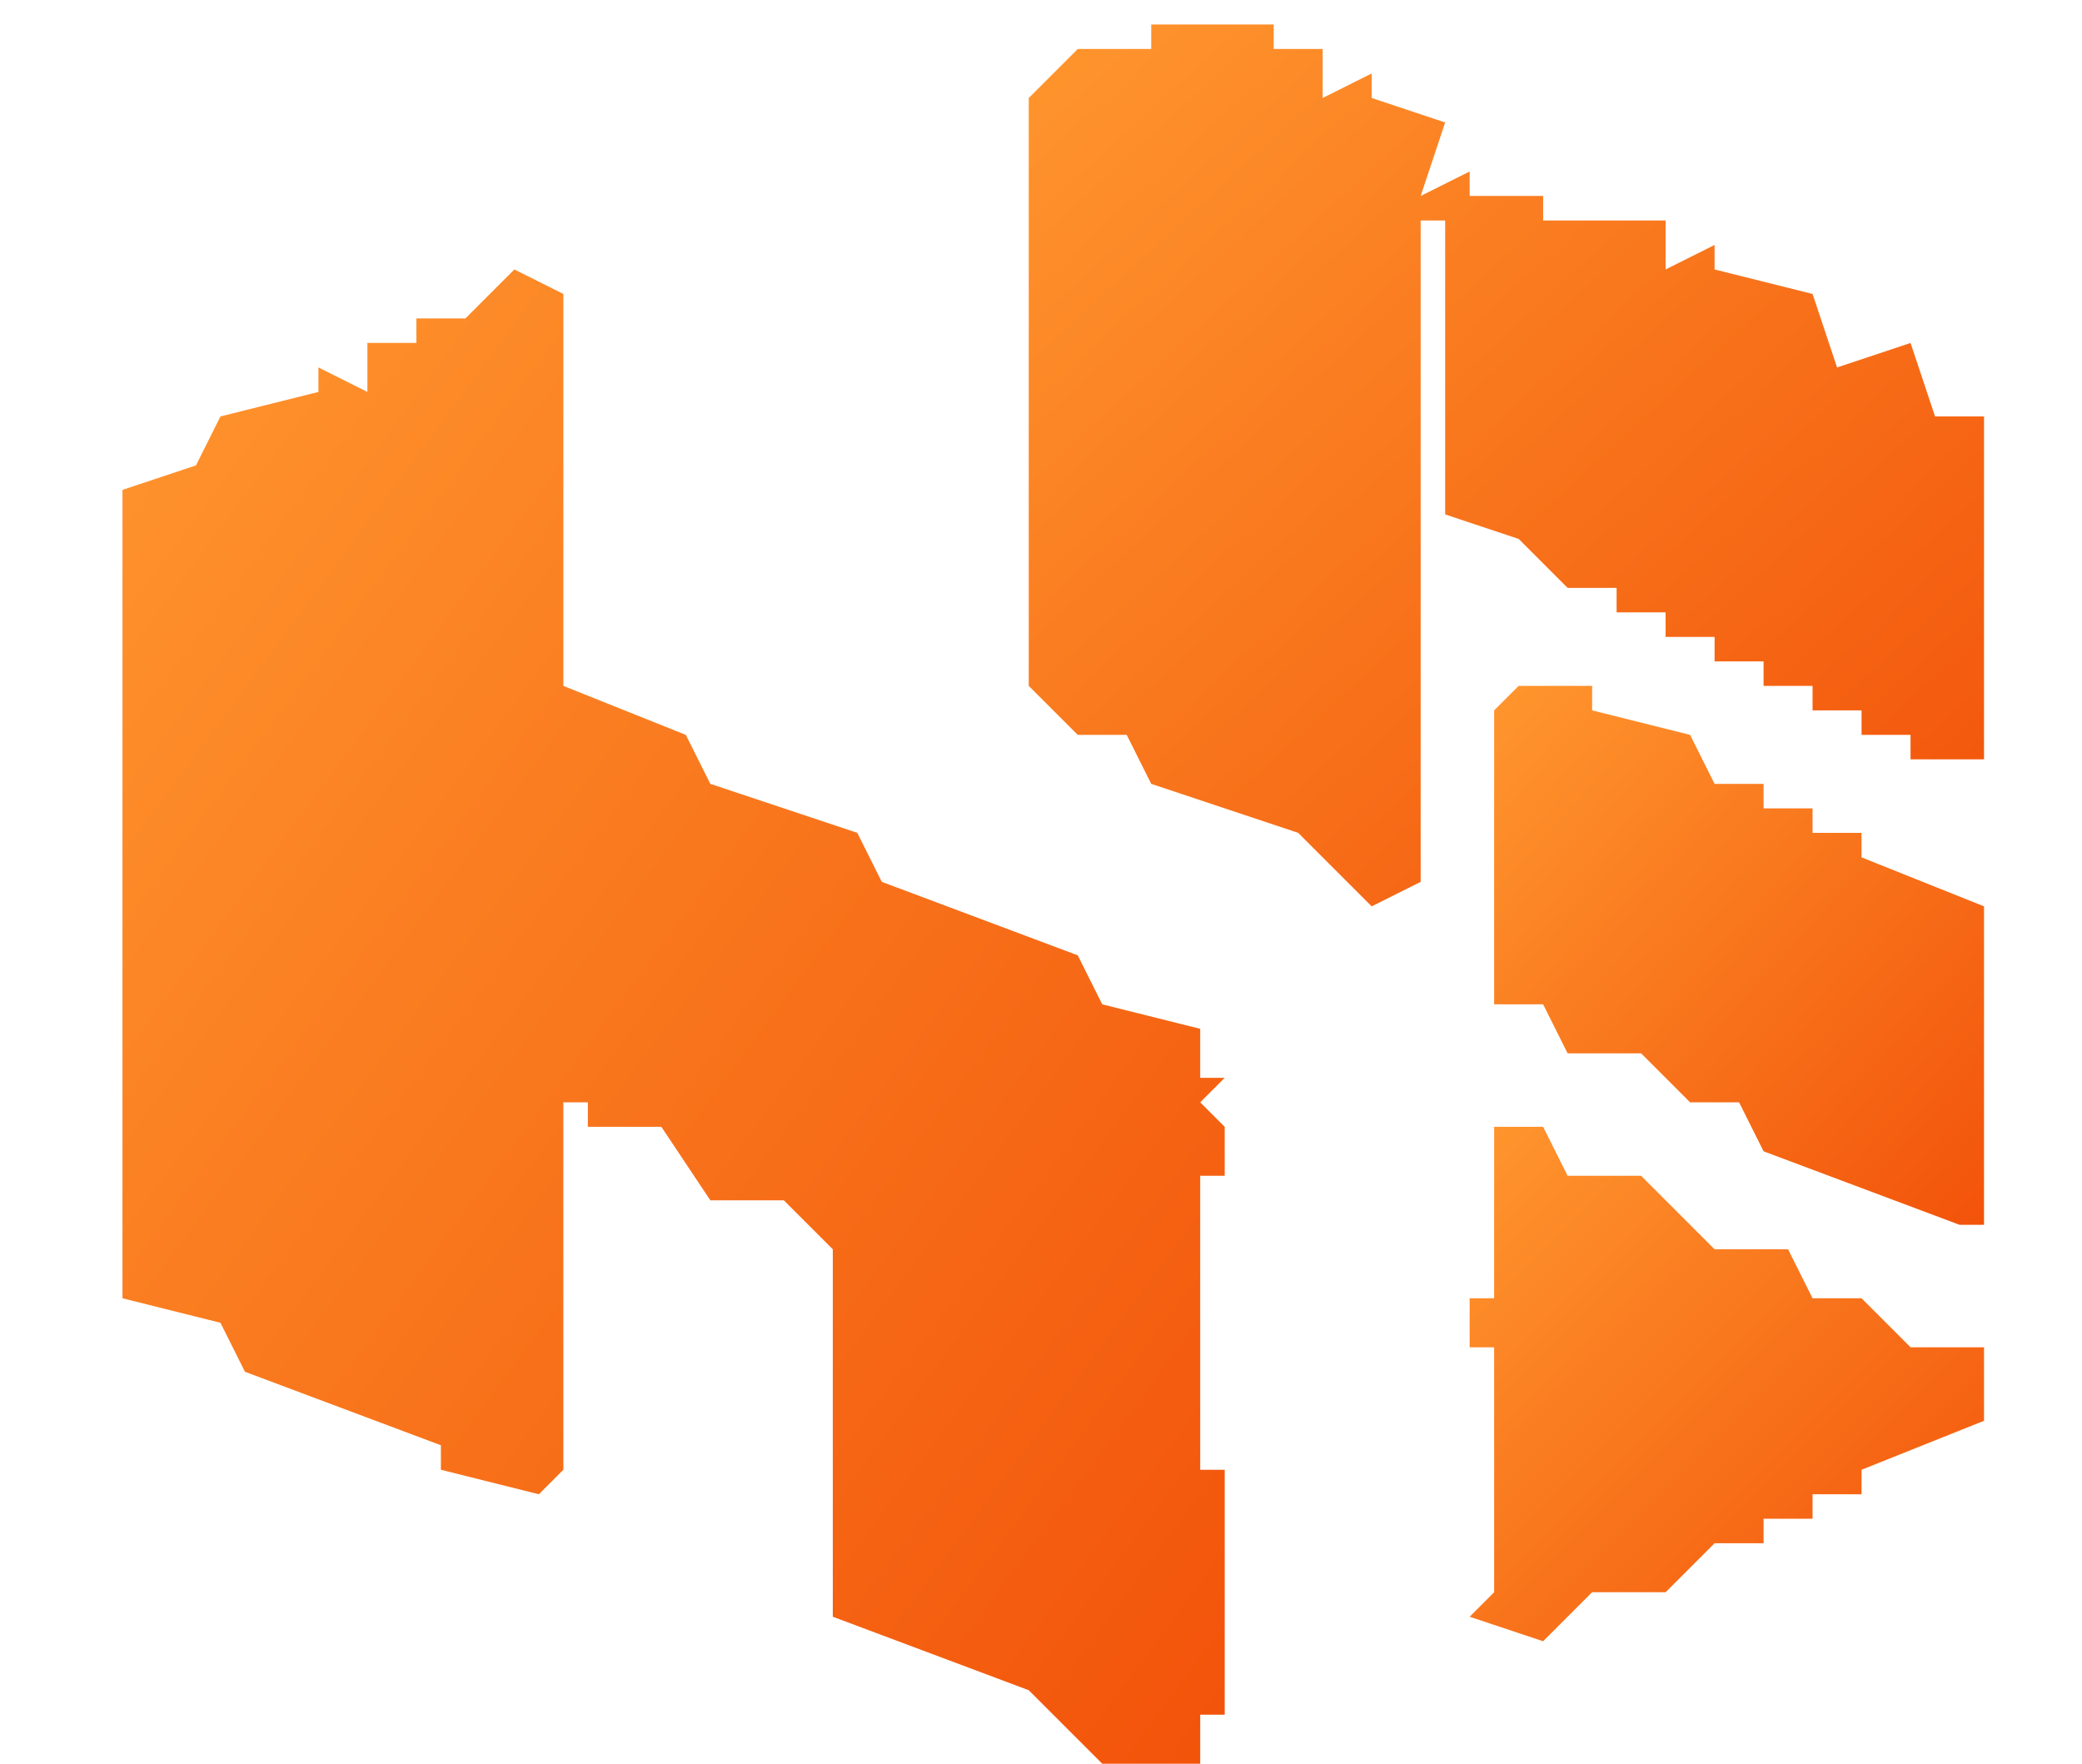
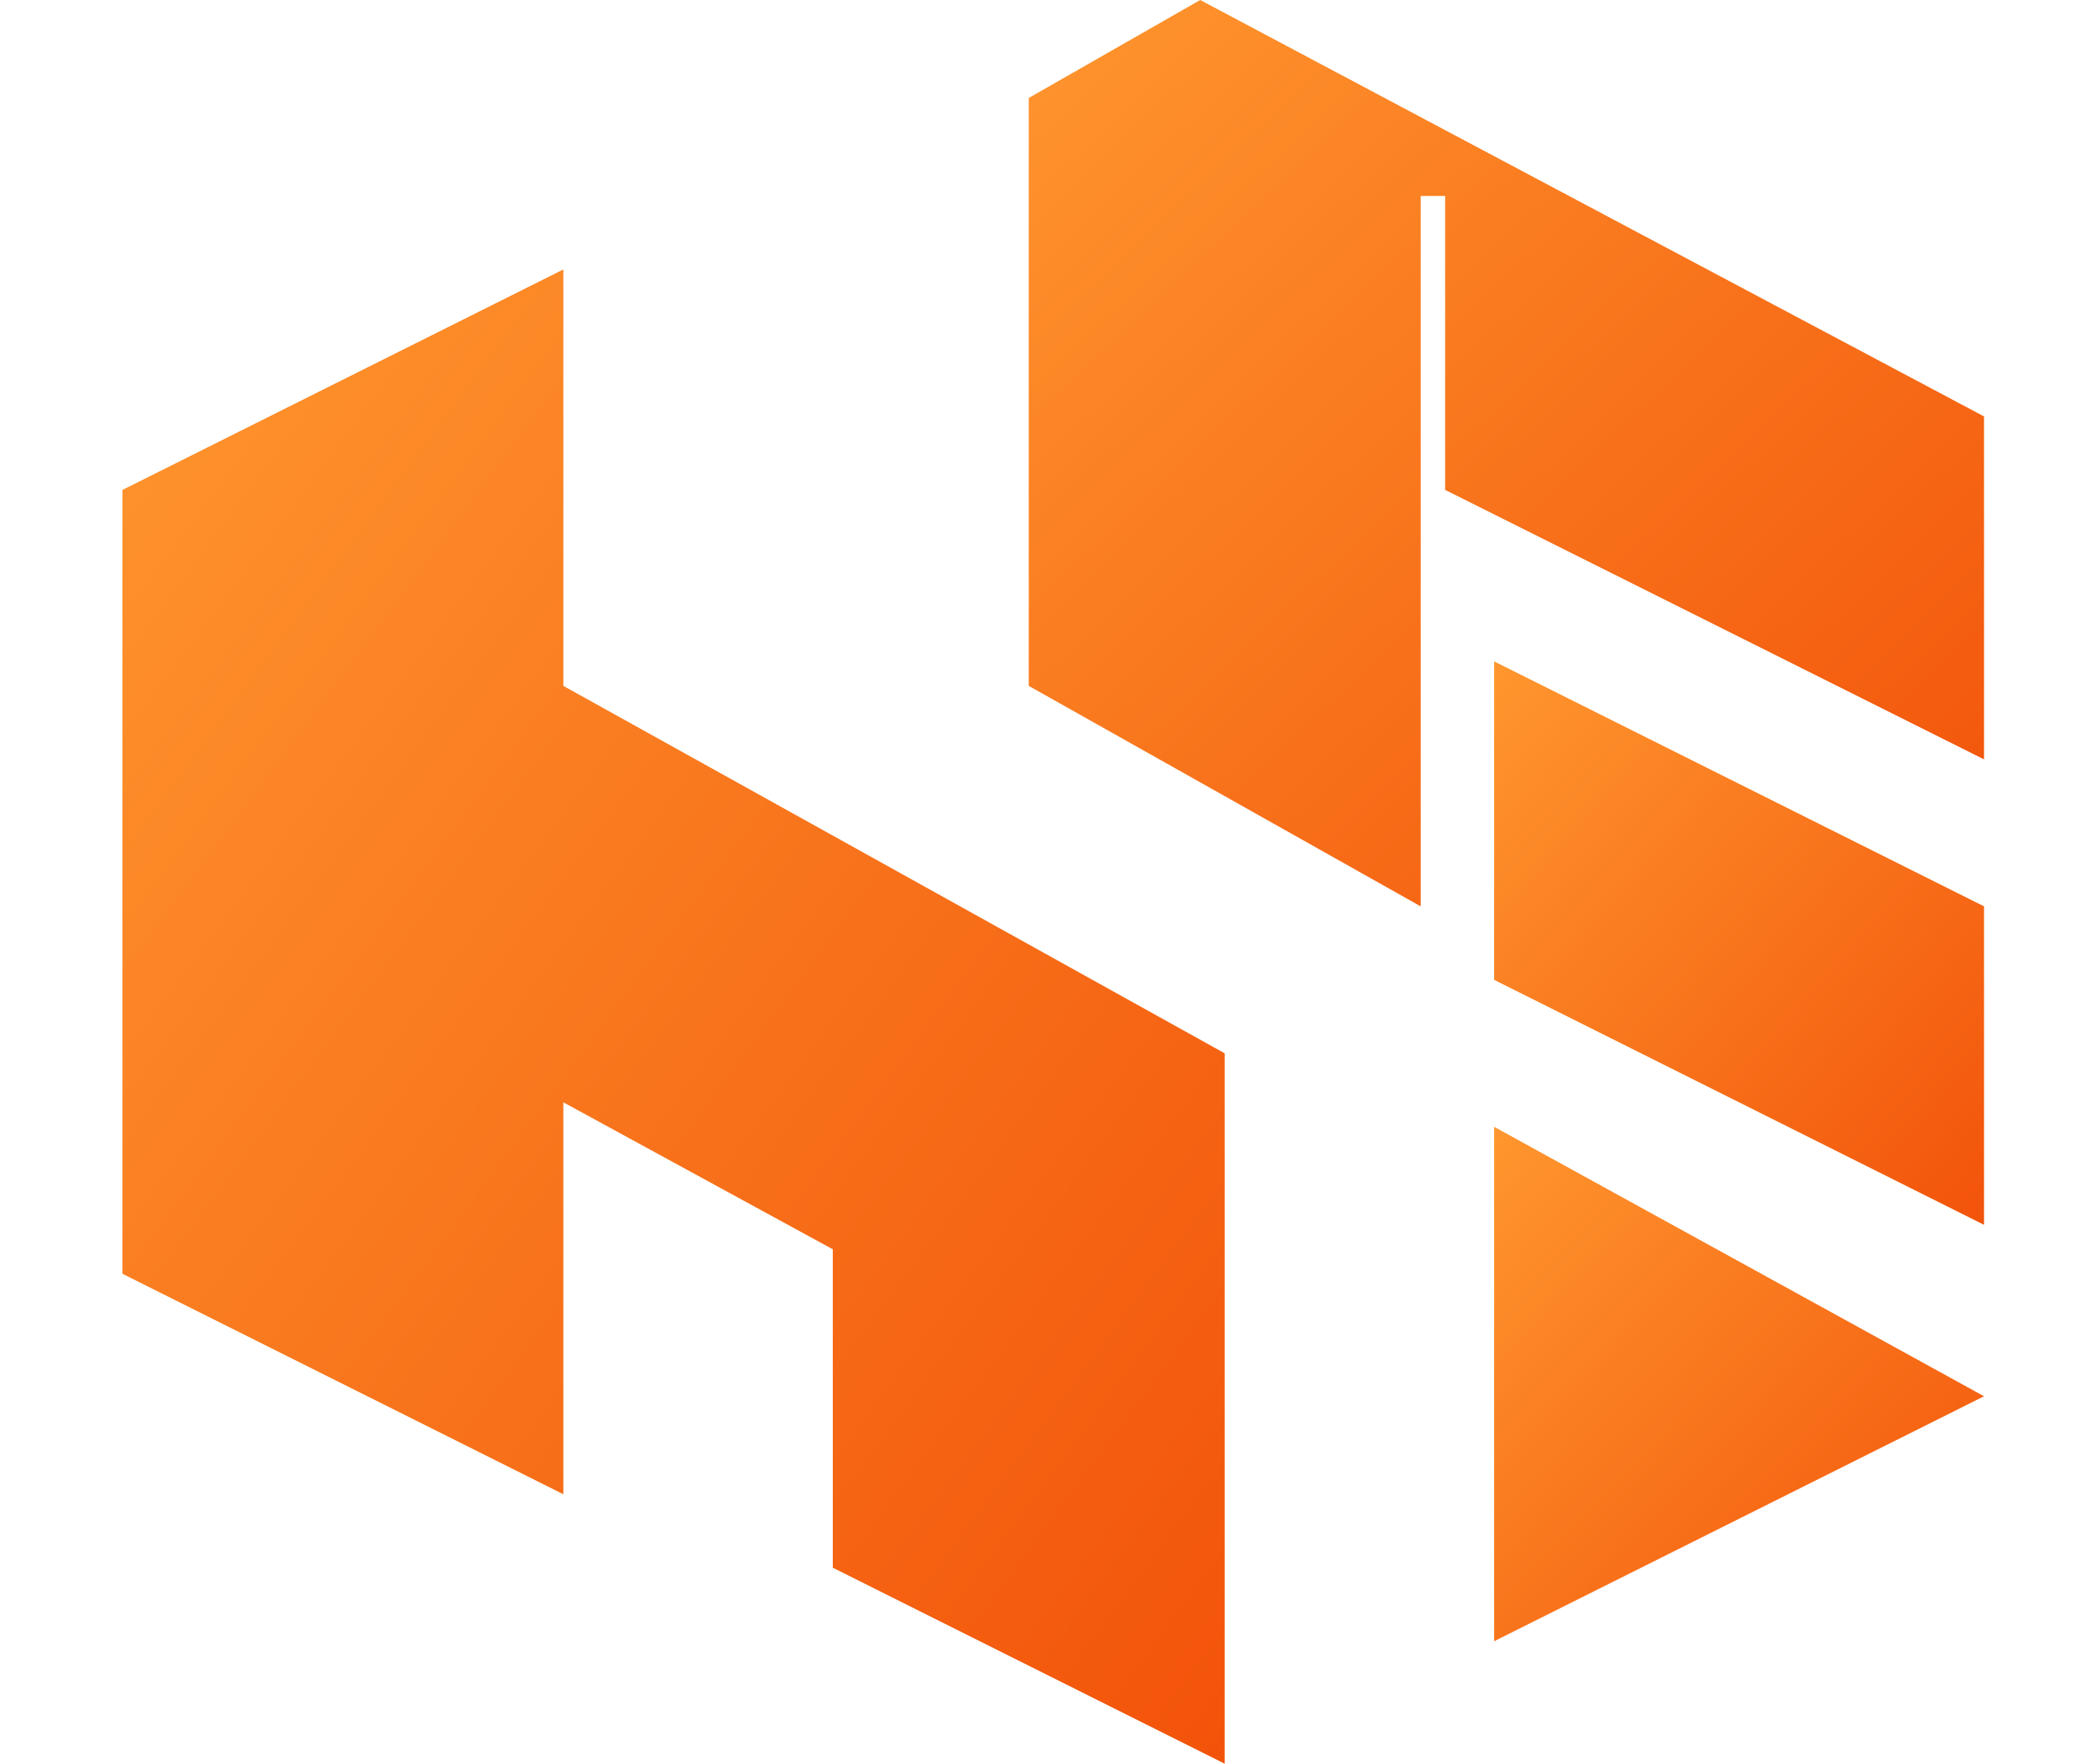
<svg xmlns="http://www.w3.org/2000/svg" viewBox="0 0 85 72" width="340" height="288">
  <defs>
    <linearGradient id="orange" x1="0" y1="0" x2="1" y2="1">
      <stop stop-color="#ff962e" />
      <stop offset="1" stop-color="#f2530a" />
    </linearGradient>
  </defs>
  <g fill="url(#orange)">
-     <path d="M47 1L52 1L52 2L54 2L54 4L56 3L56 4L59 5L58 8L60 7L60 8L63 8L63 9L68 9L68 11L70 10L70 11L74 12L75 15L78 14L79 17L81 17L81 31L78 31L78 30L76 30L76 29L74 29L74 28L72 28L72 27L70 27L70 26L68 26L68 25L66 25L66 24L64 24L62 22L59 21L59 9L58 9L58 36L56 37L53 34L47 32L46 30L44 30L42 28L42 4L44 2L47 2Z" />
-     <path d="M21 11L23 12L23 28L28 30L29 32L35 34L36 36L44 39L45 41L49 42L49 44L50 44L49 45L50 46L50 48L49 48L49 60L50 60L50 70L49 70L49 72L45 72L42 69L34 66L34 57L34 51L32 49L29 49L27 46L24 46L24 45L23 45L23 60L22 61L18 60L18 59L10 56L9 54L5 53L5 20L8 19L9 17L13 16L13 15L15 16L15 14L17 14L17 13L19 13Z" />
-     <path d="M62 28L65 28L65 29L69 30L70 32L72 32L72 33L74 33L74 34L76 34L76 35L81 37L81 50L80 50L72 47L71 45L69 45L67 43L64 43L63 41L61 41L61 29Z" />
-     <path d="M61 46L63 46L64 48L67 48L70 51L73 51L74 53L76 53L78 55L81 55L81 58L76 60L76 61L74 61L74 62L72 62L72 63L70 63L68 65L65 65L63 67L60 66L61 65L61 55L60 55L60 53L61 53Z" />
+     <path d="M42 4 L49 0 L81 17 L81 31 L59 20 L59 8 L58 8 L58 37 L42 28 Z" />
+     <path d="M23 11 L23 28 L50 43 L50 72 L34 64 L34 51 L23 45 L23 61 L5 52 L5 20 Z" />
+     <path d="M61 27 L81 37 L81 50 L61 40 Z" />
+     <path d="M61 46 L81 57 L61 67 Z" />
  </g>
</svg>
